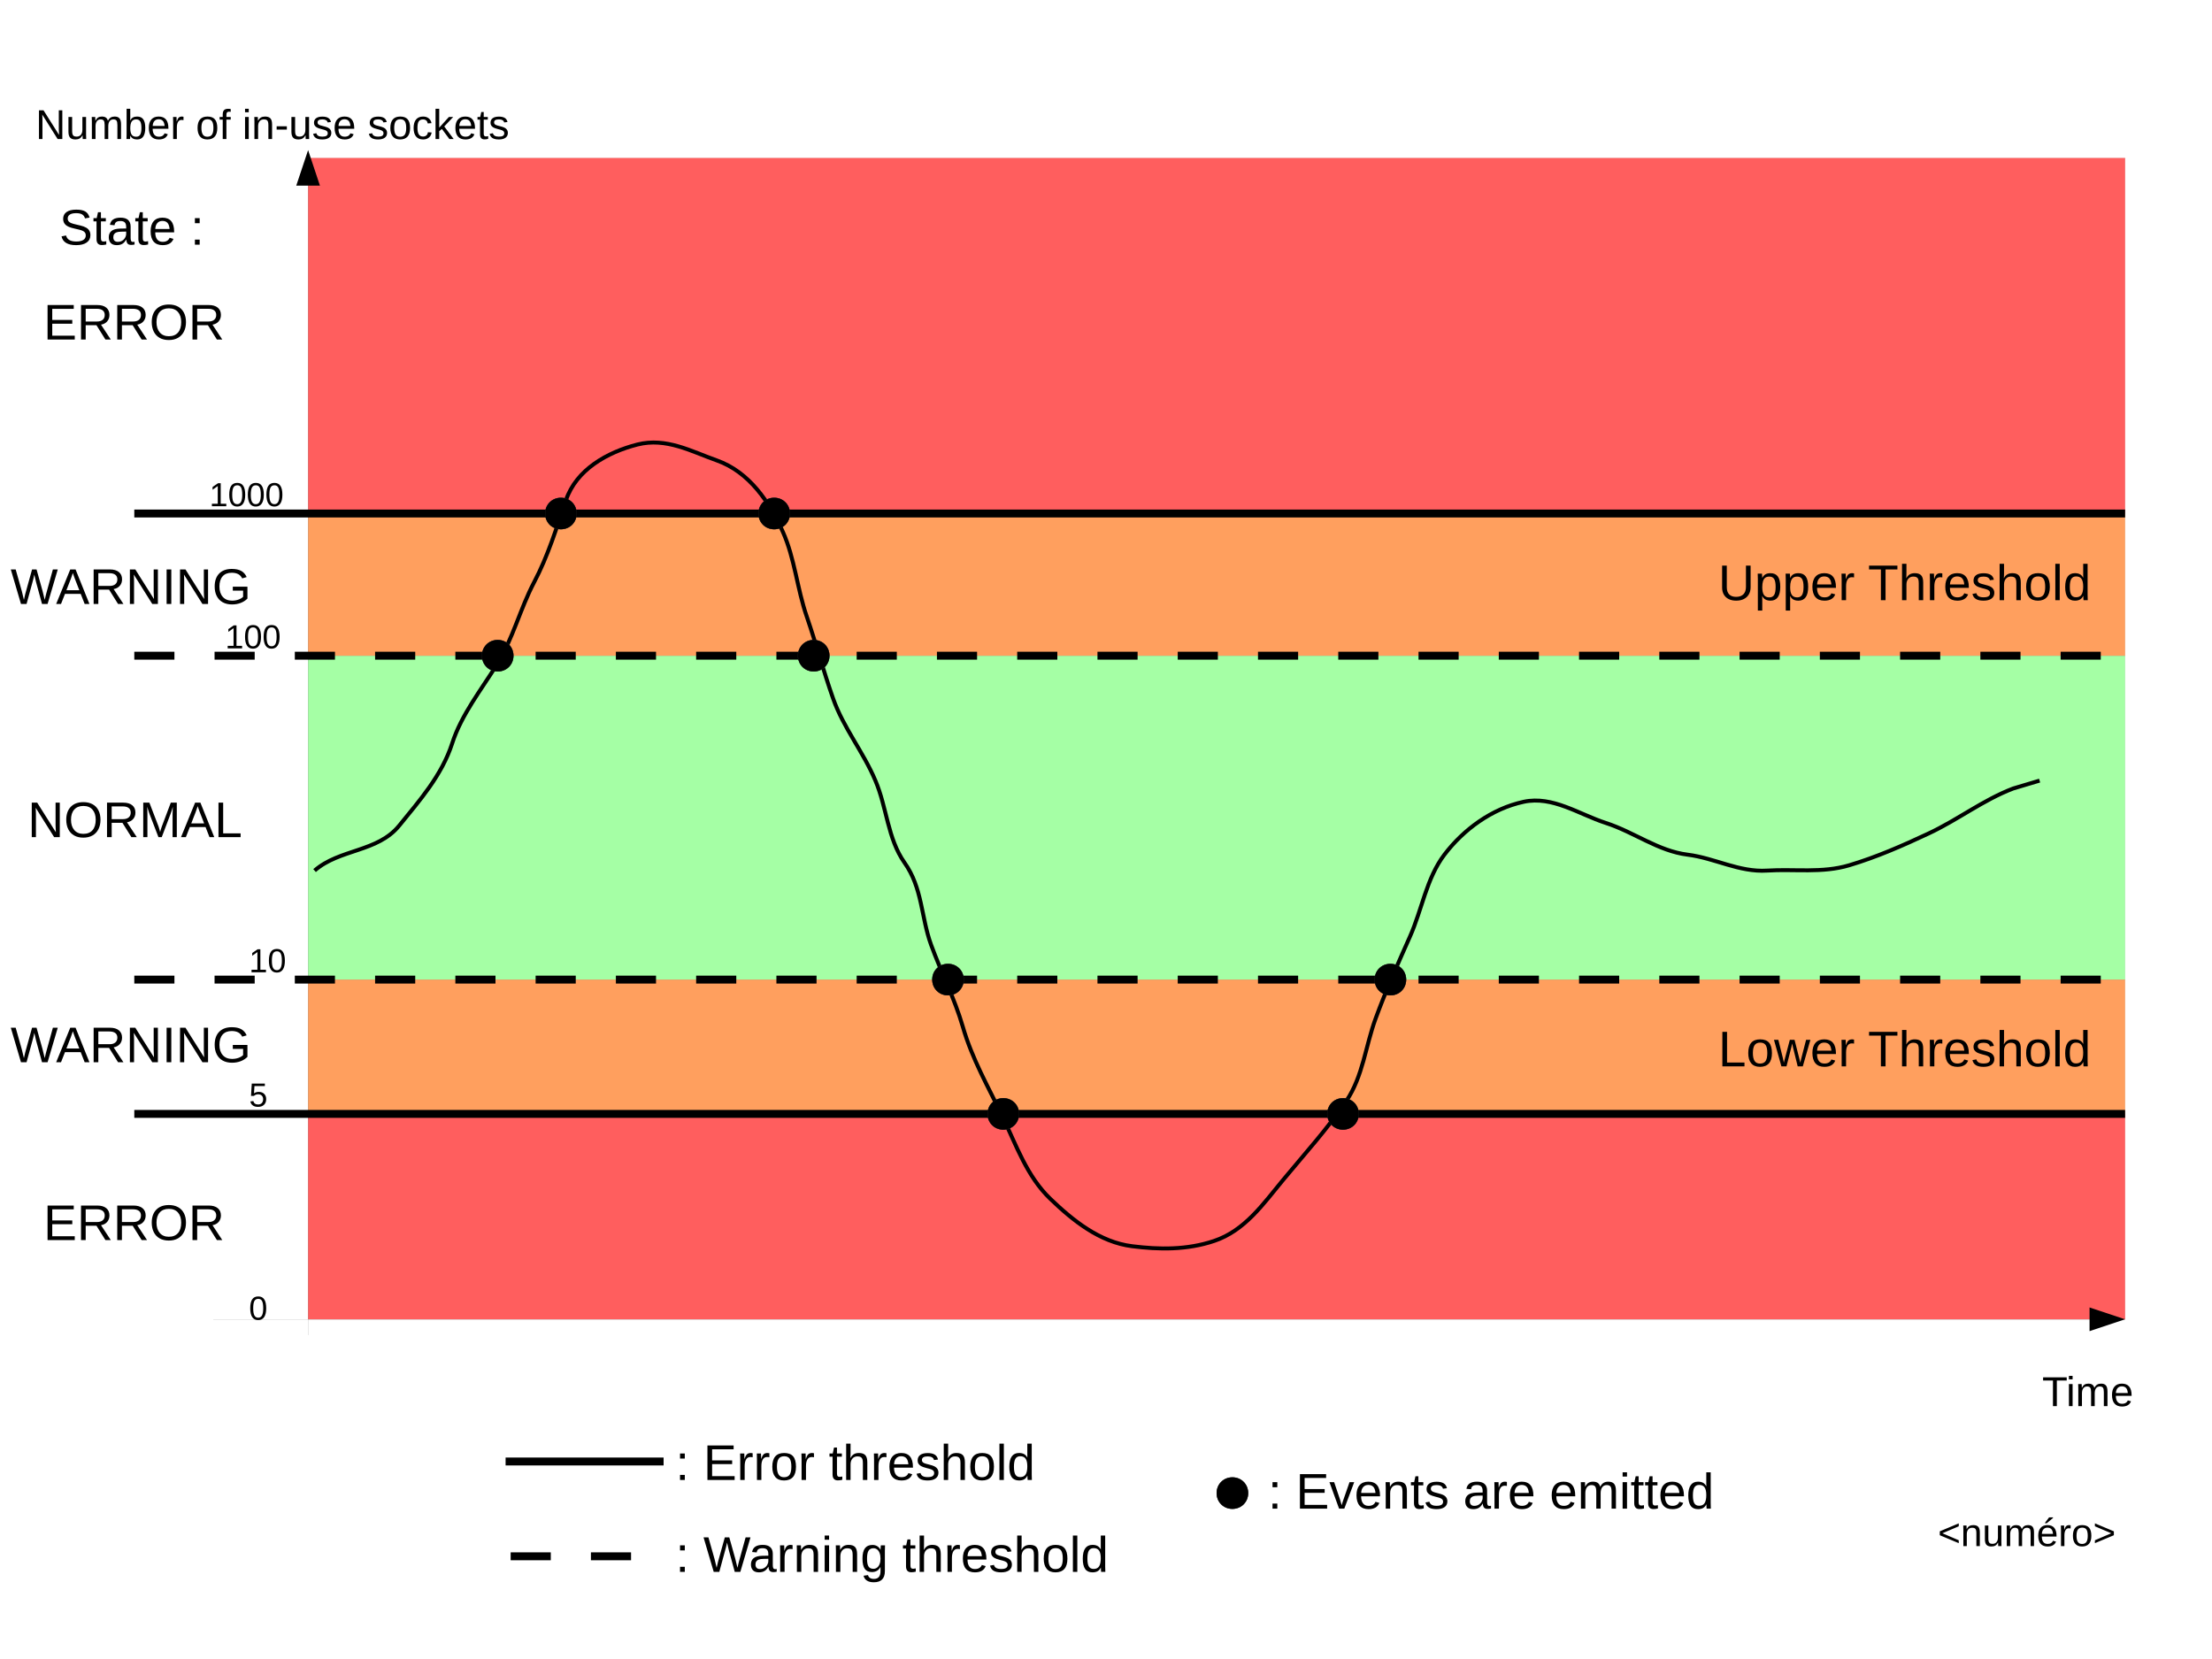
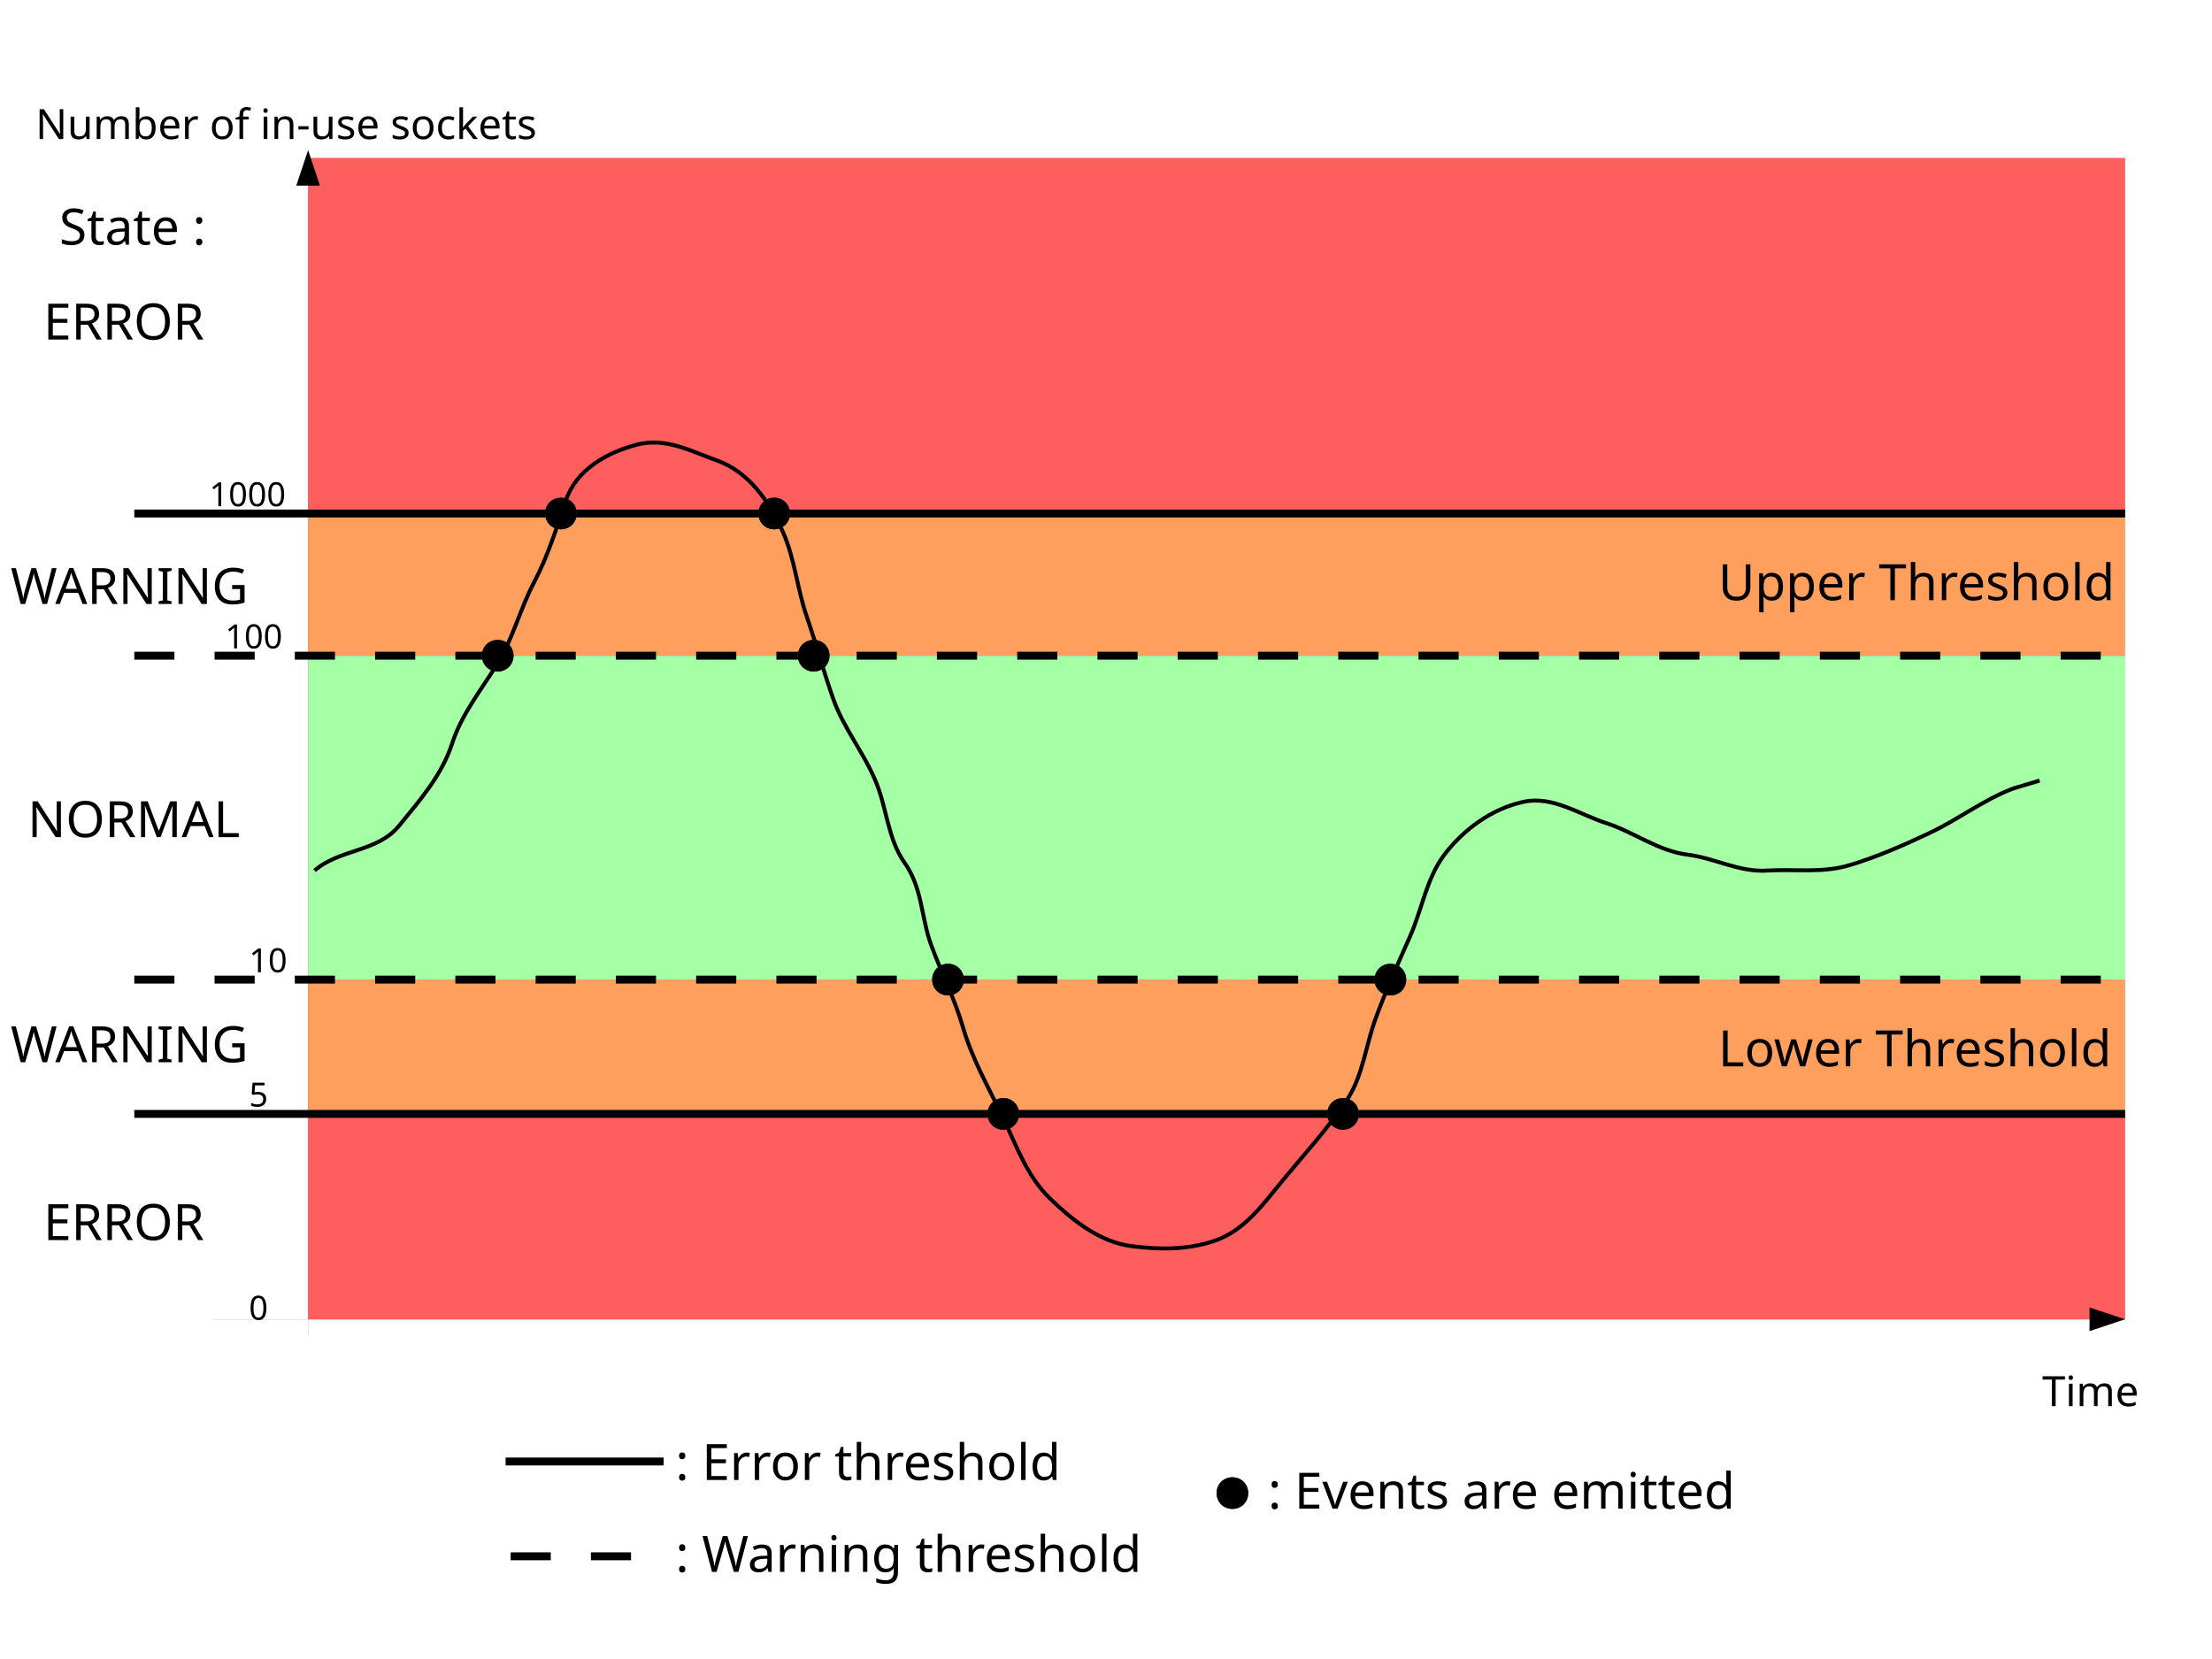
<svg xmlns="http://www.w3.org/2000/svg" width="28000" height="21000" preserveAspectRatio="xMidYMid" clip-path="url(#presentation_clip_path)" id="svg2" version="1.1">
  <defs id="defs4">
    <clipPath id="presentation_clip_path" clipPathUnits="userSpaceOnUse">
      <rect x="0" y="0" width="28000" height="21000" id="svg_1" />
    </clipPath>
  </defs>
  <defs id="defs8">
    <g id="svg_2" />
  </defs>
  <defs id="defs11">
    <g id="bullet-char-template(57356)" transform="scale(0.0004882812,-0.0004882812)">
      <path d="m580,1141l583,-570l-583,-571l-584,571l584,570z" id="svg_3" />
    </g>
    <g id="bullet-char-template(57354)" transform="scale(0.0004882812,-0.0004882812)">
      <path d="m8,1128l1129,0l0,-1128l-1129,0l0,1128z" id="svg_4" />
    </g>
    <g id="bullet-char-template(10146)" transform="scale(0.0004882812,-0.0004882812)">
      <path d="m174,0l428,739l-428,742l1282,-742l-1282,-739zm1184,739l-1049,607l350,-607l699,0z" id="svg_5" />
    </g>
    <g id="bullet-char-template(10132)" transform="scale(0.0004882812,-0.0004882812)">
      <path d="m2015,739l-739,-739l-559,0l543,543l-1086,0l0,393l1086,0l-543,545l557,0l741,-742z" id="svg_6" />
    </g>
    <g id="bullet-char-template(10007)" transform="scale(0.0004882812,-0.0004882812)">
      <path d="m0,-2c-7,16 -16,29 -25,39l381,530c-94,256 -141,385 -141,387c0,25 13,38 40,38c9,0 21,-2 34,-5c21,4 42,12 65,25l27,-13l111,-251l280,301l64,-25l24,25c21,-10 41,-24 62,-43c-36,-69 -87,-143 -152,-222c-1,-1 -60,-68 -176,-200l180,-361c0,-27 -21,-55 -63,-84l16,-20c-10,-29 -28,-43 -55,-43c-31,0 -102,102 -215,305l-293,-457c-22,-34 -53,-51 -92,-51c-42,0 -63,17 -64,51c-7,9 -10,24 -10,44c0,9 1,19 2,30z" id="svg_7" />
    </g>
    <g id="bullet-char-template(10004)" transform="scale(0.0004882812,-0.0004882812)">
      <path d="m285,-33c-103,0 -174,63 -211,189c-22,72 -33,177 -33,315c0,78 14,145 41,201c34,71 87,106 158,106c53,0 88,-31 106,-94l23,-176c8,-64 28,-97 59,-98l735,706c11,11 33,17 66,17c42,0 63,-15 63,-46l0,-122c0,-36 -10,-64 -30,-84l-820,-834c-52,-53 -104,-80 -157,-80z" id="svg_8" />
    </g>
    <g id="bullet-char-template(9679)" transform="scale(0.0004882812,-0.0004882812)">
      <path d="m813,0c-181,0 -324,54 -430,161c-107,107 -160,250 -160,431c0,181 53,324 160,431c106,107 249,161 430,161c179,0 323,-54 432,-161c108,-107 162,-251 162,-431c0,-180 -54,-324 -162,-431c-109,-107 -253,-161 -432,-161z" id="svg_9" />
    </g>
    <g id="bullet-char-template(8226)" transform="scale(0.0004882812,-0.0004882812)">
      <path d="m346,457c-73,0 -137,26 -191,78c-54,51 -81,114 -81,188c0,73 27,136 81,188c54,52 118,78 191,78c73,0 134,-26 185,-79c51,-51 77,-114 77,-187c0,-75 -25,-137 -76,-188c-50,-52 -112,-78 -186,-78z" id="svg_10" />
    </g>
    <g id="bullet-char-template(8211)" transform="scale(0.0004882812,-0.0004882812)">
      <path d="m-4,459l1139,0l0,147l-1139,0l0,-147z" id="svg_11" />
    </g>
  </defs>
  <g id="svg_12">
    <g class="Master_Slide" id="id2">
      <g class="Background" id="bg-id2" />
      <g class="BackgroundObjects" id="bo-id2">
        <g id="svg_13" class="Date/Time">
          <g id="id3" />
        </g>
        <g id="svg_14" class="Footer">
          <g id="id4" />
        </g>
        <g id="svg_15" class="Slide_Number">
          <g id="id5">
            <text id="svg_16" class="TextShape">
-               <tspan style="font-size:494px;font-weight:400;font-family:'Arial, sans-serif'" id="svg_17" font-weight="400" font-size="494px" class="TextParagraph">
+               <tspan style="font-size:494px;font-weight:400;font-family:'Arial Unicode MS'" id="svg_17" font-weight="400" font-size="494px" class="TextParagraph">
                <tspan id="svg_18" y="19571" x="24530" class="TextPosition">
-                   <tspan style="fill:#000000" id="svg_19" class="PlaceholderText">&lt;numéro&gt;</tspan>
+                   <tspan style="fill:#000000" id="svg_19" class="PlaceholderText" />
                </tspan>
              </tspan>
            </text>
          </g>
        </g>
      </g>
    </g>
  </g>
  <g id="svg_23" class="com.sun.star.drawing.CustomShape" style="fill:#ff0000;fill-opacity:0.392">
    <g id="id6" style="fill:#ff0000;fill-opacity:0.392">
      <path style="fill:#ff0000;fill-opacity:0.392" id="svg_24" d="m 15400,6500 -11500,0 0,-4500 23000,0 0,4500 -11500,0 z" />
      <path style="fill:#ff0000;stroke:#808080;fill-opacity:0.392" id="svg_25" d="m 15400,6500 -11500,0 0,-4500 23000,0 0,4500 -11500,0 z" />
    </g>
  </g>
  <g id="svg_26" class="com.sun.star.drawing.CustomShape">
    <g id="id7" style="fill:#ff0000;fill-opacity:0.392">
      <path style="fill:#ff0000;fill-opacity:0.392" id="svg_27" d="m 15400,16700 -11500,0 0,-2600 23000,0 0,2600 -11500,0 z" />
      <path style="fill:#ff0000;stroke:#808080;fill-opacity:0.392" id="svg_28" d="m 15400,16700 -11500,0 0,-2600 23000,0 0,2600 -11500,0 z" />
    </g>
  </g>
  <g id="svg_29" class="com.sun.star.drawing.CustomShape" style="fill:#00ff00;fill-opacity:0.196">
    <g id="id8" style="fill:#00ff00;fill-opacity:0.196">
      <path style="fill:#00ff00;fill-opacity:0.196" id="svg_30" d="m 15400,12400 -11500,0 0,-4100 23000,0 0,4100 -11500,0 z" />
      <path style="fill:#00ff00;stroke:#808080;fill-opacity:0.196" id="svg_31" d="m 15400,12400 -11500,0 0,-4100 23000,0 0,4100 -11500,0 z" />
    </g>
  </g>
  <g id="svg_32" class="com.sun.star.drawing.CustomShape" style="fill:#ff6600;fill-opacity:0.392">
    <g id="id9" style="fill:#ff6600;fill-opacity:0.392">
      <path style="fill:#ff6600;fill-opacity:0.392" id="svg_33" d="m 15400,8300 -11500,0 0,-1800 23000,0 0,1800 -11500,0 z" />
      <path style="fill:#ff6600;stroke:#808080;fill-opacity:0.392" id="svg_34" d="m 15400,8300 -11500,0 0,-1800 23000,0 0,1800 -11500,0 z" />
    </g>
  </g>
  <g id="svg_35" class="com.sun.star.drawing.CustomShape" style="fill:#ff6600;fill-opacity:0.392">
    <g id="id10" style="fill:#ff6600;fill-opacity:0.392">
      <path style="fill:#ff6600;fill-opacity:0.392" id="svg_36" d="m 15400,14100 -11500,0 0,-1700 23000,0 0,1700 -11500,0 z" />
      <path style="fill:#ff6600;stroke:#808080;fill-opacity:0.392" id="svg_37" d="m 15400,14100 -11500,0 0,-1700 23000,0 0,1700 -11500,0 z" />
    </g>
  </g>
  <g id="svg_38" class="com.sun.star.drawing.LineShape">
    <g id="id11">
      <path style="fill:none;stroke:#000000" id="svg_39" d="m 3900,16900 0,-14570" />
      <path style="fill:#000000" id="svg_40" d="m 3900,1900 -150,450 300,0 -150,-450 z" />
    </g>
  </g>
  <g id="svg_41" class="com.sun.star.drawing.LineShape">
    <g id="id12">
      <path style="fill:none;stroke:#000000" id="svg_42" d="m 2700,16700 23770,0" />
      <path style="fill:#000000" id="svg_43" d="m 26900,16700 -450,-150 0,300 450,-150 z" />
    </g>
  </g>
  <g id="svg_44" class="com.sun.star.drawing.LineShape" style="stroke:#000000">
    <g id="id13" style="stroke:#000000">
      <path style="fill:none;stroke:#000000;stroke-width:100" id="svg_45" d="m 1700,6500 25200,0" />
    </g>
  </g>
  <g id="svg_46" class="com.sun.star.drawing.LineShape" style="fill:#000000;stroke:#000000">
    <g id="id14" style="fill:#000000;stroke:#000000">
      <path style="fill:#000000;stroke:#000000;stroke-width:100" id="svg_47" d="m 1700,14100 25200,0" />
    </g>
  </g>
  <g id="svg_48" class="com.sun.star.drawing.LineShape" style="stroke:#000000">
    <g id="id15" style="stroke:#000000">
      <path style="fill:none;stroke:#000000;stroke-width:100" id="svg_49" d="m 1700,12400 508,0" />
      <path style="fill:none;stroke:#000000;stroke-width:100" id="svg_50" d="m 2716,12400 508,0" />
      <path style="fill:none;stroke:#000000;stroke-width:100" id="svg_51" d="m 3732,12400 508,0" />
      <path style="fill:none;stroke:#000000;stroke-width:100" id="svg_52" d="m 4748,12400 508,0" />
      <path style="fill:none;stroke:#000000;stroke-width:100" id="svg_53" d="m 5764,12400 508,0" />
      <path style="fill:none;stroke:#000000;stroke-width:100" id="svg_54" d="m 6780,12400 508,0" />
      <path style="fill:none;stroke:#000000;stroke-width:100" id="svg_55" d="m 7796,12400 508,0" />
      <path style="fill:none;stroke:#000000;stroke-width:100" id="svg_56" d="m 8812,12400 508,0" />
      <path style="fill:none;stroke:#000000;stroke-width:100" id="svg_57" d="m 9828,12400 508,0" />
      <path style="fill:none;stroke:#000000;stroke-width:100" id="svg_58" d="m 10844,12400 508,0" />
      <path style="fill:none;stroke:#000000;stroke-width:100" id="svg_59" d="m 11860,12400 508,0" />
      <path style="fill:none;stroke:#000000;stroke-width:100" id="svg_60" d="m 12876,12400 508,0" />
      <path style="fill:none;stroke:#000000;stroke-width:100" id="svg_61" d="m 13892,12400 508,0" />
      <path style="fill:none;stroke:#000000;stroke-width:100" id="svg_62" d="m 14908,12400 508,0" />
      <path style="fill:none;stroke:#000000;stroke-width:100" id="svg_63" d="m 15924,12400 508,0" />
      <path style="fill:none;stroke:#000000;stroke-width:100" id="svg_64" d="m 16940,12400 508,0" />
      <path style="fill:none;stroke:#000000;stroke-width:100" id="svg_65" d="m 17956,12400 508,0" />
      <path style="fill:none;stroke:#000000;stroke-width:100" id="svg_66" d="m 18972,12400 508,0" />
      <path style="fill:none;stroke:#000000;stroke-width:100" id="svg_67" d="m 19988,12400 508,0" />
      <path style="fill:none;stroke:#000000;stroke-width:100" id="svg_68" d="m 21004,12400 508,0" />
      <path style="fill:none;stroke:#000000;stroke-width:100" id="svg_69" d="m 22020,12400 508,0" />
      <path style="fill:none;stroke:#000000;stroke-width:100" id="svg_70" d="m 23036,12400 508,0" />
      <path style="fill:none;stroke:#000000;stroke-width:100" id="svg_71" d="m 24052,12400 508,0" />
      <path style="fill:none;stroke:#000000;stroke-width:100" id="svg_72" d="m 25068,12400 508,0" />
      <path style="fill:none;stroke:#000000;stroke-width:100" id="svg_73" d="m 26084,12400 508,0" />
    </g>
  </g>
  <g id="svg_74" class="com.sun.star.drawing.LineShape" style="stroke:#000000">
    <g id="id16" style="stroke:#000000">
      <path style="fill:none;stroke:#000000;stroke-width:100" id="svg_75" d="m 1700,8300 508,0" />
      <path style="fill:none;stroke:#000000;stroke-width:100" id="svg_76" d="m 2716,8300 508,0" />
      <path style="fill:none;stroke:#000000;stroke-width:100" id="svg_77" d="m 3732,8300 508,0" />
      <path style="fill:none;stroke:#000000;stroke-width:100" id="svg_78" d="m 4748,8300 508,0" />
      <path style="fill:none;stroke:#000000;stroke-width:100" id="svg_79" d="m 5764,8300 508,0" />
      <path style="fill:none;stroke:#000000;stroke-width:100" id="svg_80" d="m 6780,8300 508,0" />
      <path style="fill:none;stroke:#000000;stroke-width:100" id="svg_81" d="m 7796,8300 508,0" />
      <path style="fill:none;stroke:#000000;stroke-width:100" id="svg_82" d="m 8812,8300 508,0" />
      <path style="fill:none;stroke:#000000;stroke-width:100" id="svg_83" d="m 9828,8300 508,0" />
      <path style="fill:none;stroke:#000000;stroke-width:100" id="svg_84" d="m 10844,8300 508,0" />
      <path style="fill:none;stroke:#000000;stroke-width:100" id="svg_85" d="m 11860,8300 508,0" />
      <path style="fill:none;stroke:#000000;stroke-width:100" id="svg_86" d="m 12876,8300 508,0" />
      <path style="fill:none;stroke:#000000;stroke-width:100" id="svg_87" d="m 13892,8300 508,0" />
      <path style="fill:none;stroke:#000000;stroke-width:100" id="svg_88" d="m 14908,8300 508,0" />
      <path style="fill:none;stroke:#000000;stroke-width:100" id="svg_89" d="m 15924,8300 508,0" />
      <path style="fill:none;stroke:#000000;stroke-width:100" id="svg_90" d="m 16940,8300 508,0" />
      <path style="fill:none;stroke:#000000;stroke-width:100" id="svg_91" d="m 17956,8300 508,0" />
      <path style="fill:none;stroke:#000000;stroke-width:100" id="svg_92" d="m 18972,8300 508,0" />
      <path style="fill:none;stroke:#000000;stroke-width:100" id="svg_93" d="m 19988,8300 508,0" />
      <path style="fill:none;stroke:#000000;stroke-width:100" id="svg_94" d="m 21004,8300 508,0" />
      <path style="fill:none;stroke:#000000;stroke-width:100" id="svg_95" d="m 22020,8300 508,0" />
      <path style="fill:none;stroke:#000000;stroke-width:100" id="svg_96" d="m 23036,8300 508,0" />
      <path style="fill:none;stroke:#000000;stroke-width:100" id="svg_97" d="m 24052,8300 508,0" />
      <path style="fill:none;stroke:#000000;stroke-width:100" id="svg_98" d="m 25068,8300 508,0" />
      <path style="fill:none;stroke:#000000;stroke-width:100" id="svg_99" d="m 26084,8300 508,0" />
    </g>
  </g>
  <g id="svg_100" class="com.sun.star.drawing.OpenBezierShape" style="stroke-width:50;stroke-miterlimit:4;stroke-dasharray:none">
    <g id="id17" style="stroke-width:50;stroke-miterlimit:4;stroke-dasharray:none">
      <path style="fill:none;stroke:#000000;stroke-width:50;stroke-miterlimit:4;stroke-dasharray:none" id="svg_101" d="m 3982,11020 c 318,-277 797,-231 1072,-570 257,-317 538,-634 669,-1038 118,-367 367,-678 570,-1005 202,-328 289,-696 469,-1039 173,-327 283,-686 402,-1037 131,-386 521,-606 904,-704 366,-93 687,89 1005,201 413,146 669,531 837,905 151,338 180,720 302,1071 118,344 213,695 334,1039 130,370 382,674 535,1038 146,342 154,734 368,1038 228,321 209,687 336,1038 127,349 299,682 402,1038 119,413 322,761 503,1139 174,362 308,755 603,1039 285,274 626,551 1038,602 343,43 693,49 1038,-67 387,-130 619,-465 871,-770 281,-340 565,-650 804,-1005 208,-310 240,-687 368,-1038 130,-356 283,-696 435,-1038 153,-343 209,-739 436,-1038 242,-318 599,-583 1005,-670 366,-78 698,158 1038,268 364,118 661,355 1038,402 343,43 651,224 1005,201 345,-22 696,35 1038,-67 346,-103 678,-249 1004,-402 369,-172 690,-424 1072,-570 l 335,-100 0,0" />
    </g>
  </g>
  <g id="svg_102" class="com.sun.star.drawing.TextShape" style="fill:#000000">
    <g id="id18" style="fill:#000000">
      <text id="svg_103" class="TextShape" style="fill:#000000">
-         <tspan style="font-size:635px;font-weight:400;font-family:'Arial, sans-serif';fill:#000000" id="svg_104" font-weight="400" font-size="635px" class="TextParagraph">
+         <tspan style="font-size:635px;font-weight:400;font-family:'Arial Unicode MS';fill:#000000" id="svg_104" font-weight="400" font-size="635px" class="TextParagraph">
          <tspan id="svg_105" y="7597" x="21750" class="TextPosition" style="fill:#000000">
            <tspan style="fill:#000000" id="svg_106">Upper Threshold</tspan>
          </tspan>
        </tspan>
      </text>
    </g>
  </g>
  <g id="svg_107" class="com.sun.star.drawing.TextShape" style="fill:#000000">
    <g id="id19" style="fill:#000000">
      <text id="svg_108" class="TextShape" style="fill:#000000">
-         <tspan style="font-size:635px;font-weight:400;font-family:'Arial, sans-serif';fill:#000000" id="svg_109" font-weight="400" font-size="635px" class="TextParagraph">
+         <tspan style="font-size:635px;font-weight:400;font-family:'Arial Unicode MS';fill:#000000" id="svg_109" font-weight="400" font-size="635px" class="TextParagraph">
          <tspan id="svg_110" y="13498" x="21750" class="TextPosition" style="fill:#000000">
            <tspan style="fill:#000000" id="svg_111">Lower Threshold</tspan>
          </tspan>
        </tspan>
      </text>
    </g>
  </g>
  <g id="svg_112" class="com.sun.star.drawing.LineShape">
    <g id="id20">
      <path style="fill:none;stroke:#000000;stroke-width:100" id="svg_113" d="m 6400,18500 2000,0" />
    </g>
  </g>
  <g id="svg_114" class="com.sun.star.drawing.TextShape">
    <g id="id21">
      <text id="svg_115" class="TextShape">
-         <tspan style="font-size:635px;font-weight:400;font-family:'Arial, sans-serif'" id="svg_116" font-weight="400" font-size="635px" class="TextParagraph">
+         <tspan style="font-size:635px;font-weight:400;font-family:'Arial Unicode MS'" id="svg_116" font-weight="400" font-size="635px" class="TextParagraph">
          <tspan id="svg_117" y="18734" x="8550" class="TextPosition">
            <tspan style="fill:#000000" id="svg_118">: Error threshold</tspan>
          </tspan>
        </tspan>
      </text>
    </g>
  </g>
  <g id="svg_119" class="com.sun.star.drawing.LineShape">
    <g id="id22">
      <path style="fill:none;stroke:#000000;stroke-width:100" id="svg_120" d="m 6464,19700 508,0" />
      <path style="fill:none;stroke:#000000;stroke-width:100" id="svg_121" d="m 7480,19700 508,0" />
    </g>
  </g>
  <g id="svg_122" class="com.sun.star.drawing.TextShape">
    <g id="id23">
      <text id="svg_123" class="TextShape">
-         <tspan style="font-size:635px;font-weight:400;font-family:'Arial, sans-serif'" id="svg_124" font-weight="400" font-size="635px" class="TextParagraph">
+         <tspan style="font-size:635px;font-weight:400;font-family:'Arial Unicode MS'" id="svg_124" font-weight="400" font-size="635px" class="TextParagraph">
          <tspan id="svg_125" y="19897" x="8550" class="TextPosition">
            <tspan style="fill:#000000" id="svg_126">: Warning threshold</tspan>
          </tspan>
        </tspan>
      </text>
    </g>
  </g>
  <g id="svg_127" class="com.sun.star.drawing.TextShape">
    <g id="id24">
      <text id="svg_128" class="TextShape">
-         <tspan style="font-size:635px;font-weight:400;font-family:'Arial, sans-serif'" id="svg_129" font-weight="400" font-size="635px" class="TextParagraph">
+         <tspan style="font-size:635px;font-weight:400;font-family:'Arial Unicode MS'" id="svg_129" font-weight="400" font-size="635px" class="TextParagraph">
          <tspan id="svg_130" y="10597" x="350" class="TextPosition">
            <tspan style="fill:#000000" id="svg_131">NORMAL</tspan>
          </tspan>
        </tspan>
      </text>
    </g>
  </g>
  <g id="svg_132" class="com.sun.star.drawing.TextShape">
    <g id="id25">
      <text id="svg_133" class="TextShape">
-         <tspan style="font-size:635px;font-weight:400;font-family:'Arial, sans-serif'" id="svg_134" font-weight="400" font-size="635px" class="TextParagraph">
+         <tspan style="font-size:635px;font-weight:400;font-family:'Arial Unicode MS'" id="svg_134" font-weight="400" font-size="635px" class="TextParagraph">
          <tspan id="svg_135" y="7645" x="134" class="TextPosition">
            <tspan style="fill:#000000" id="svg_136">WARNING</tspan>
          </tspan>
        </tspan>
      </text>
    </g>
  </g>
  <g id="svg_137" class="com.sun.star.drawing.TextShape">
    <g id="id26">
      <text id="svg_138" class="TextShape">
-         <tspan style="font-size:635px;font-weight:400;font-family:'Arial, sans-serif'" id="svg_139" font-weight="400" font-size="635px" class="TextParagraph">
+         <tspan style="font-size:635px;font-weight:400;font-family:'Arial Unicode MS'" id="svg_139" font-weight="400" font-size="635px" class="TextParagraph">
          <tspan id="svg_140" y="15697" x="550" class="TextPosition">
            <tspan style="fill:#000000" id="svg_141">ERROR</tspan>
          </tspan>
        </tspan>
      </text>
    </g>
  </g>
  <g id="svg_142" class="com.sun.star.drawing.TextShape">
    <g id="id27">
      <text id="svg_143" class="TextShape">
-         <tspan style="font-size:635px;font-weight:400;font-family:'Arial, sans-serif'" id="svg_144" font-weight="400" font-size="635px" class="TextParagraph">
+         <tspan style="font-size:635px;font-weight:400;font-family:'Arial Unicode MS'" id="svg_144" font-weight="400" font-size="635px" class="TextParagraph">
          <tspan id="svg_145" y="13446" x="134" class="TextPosition">
            <tspan style="fill:#000000" id="svg_146">WARNING</tspan>
          </tspan>
        </tspan>
      </text>
    </g>
  </g>
  <g id="svg_147" class="com.sun.star.drawing.TextShape">
    <g id="id28">
      <text id="svg_148" class="TextShape">
-         <tspan style="font-size:635px;font-weight:400;font-family:'Arial, sans-serif'" id="svg_149" font-weight="400" font-size="635px" class="TextParagraph">
+         <tspan style="font-size:635px;font-weight:400;font-family:'Arial Unicode MS'" id="svg_149" font-weight="400" font-size="635px" class="TextParagraph">
          <tspan id="svg_150" y="4298" x="550" class="TextPosition">
            <tspan style="fill:#000000" id="svg_151">ERROR</tspan>
          </tspan>
        </tspan>
      </text>
    </g>
  </g>
  <g id="svg_152" class="com.sun.star.drawing.TextShape">
    <g id="id29">
      <text id="svg_153" class="TextShape">
-         <tspan style="font-size:635px;font-weight:400;font-family:'Arial, sans-serif'" id="svg_154" font-weight="400" font-size="635px" class="TextParagraph">
+         <tspan style="font-size:635px;font-weight:400;font-family:'Arial Unicode MS'" id="svg_154" font-weight="400" font-size="635px" class="TextParagraph">
          <tspan id="svg_155" y="3097" x="750" class="TextPosition">
            <tspan style="fill:#000000" id="svg_156">State :</tspan>
          </tspan>
        </tspan>
      </text>
    </g>
  </g>
  <g id="svg_157" class="com.sun.star.drawing.TextShape">
    <g id="id30">
      <text id="svg_158" class="TextShape">
-         <tspan style="font-size:529px;font-weight:400;font-family:'Arial, sans-serif'" id="svg_159" font-weight="400" font-size="529px" class="TextParagraph">
+         <tspan style="font-size:529px;font-weight:400;font-family:'Arial Unicode MS'" id="svg_159" font-weight="400" font-size="529px" class="TextParagraph">
          <tspan id="svg_160" y="17799" x="25850" class="TextPosition">
            <tspan style="fill:#000000" id="svg_161">Time</tspan>
          </tspan>
        </tspan>
      </text>
    </g>
  </g>
  <g id="svg_162" class="com.sun.star.drawing.TextShape">
    <g id="id31">
      <text id="svg_163" class="TextShape">
-         <tspan style="font-size:529px;font-weight:400;font-family:'Arial, sans-serif'" id="svg_164" font-weight="400" font-size="529px" class="TextParagraph">
+         <tspan style="font-size:529px;font-weight:400;font-family:'Arial Unicode MS'" id="svg_164" font-weight="400" font-size="529px" class="TextParagraph">
          <tspan id="svg_165" y="1760" x="450" class="TextPosition">
            <tspan style="fill:#000000" id="svg_166">Number of in-use sockets</tspan>
          </tspan>
        </tspan>
      </text>
    </g>
  </g>
  <g id="svg_167" class="com.sun.star.drawing.TextShape">
    <g id="id32">
      <text id="svg_168" class="TextShape">
-         <tspan style="font-size:423px;font-weight:400;font-family:'Arial, sans-serif'" id="svg_169" font-weight="400" font-size="423px" class="TextParagraph">
+         <tspan style="font-size:423px;font-weight:400;font-family:'Arial Unicode MS'" id="svg_169" font-weight="400" font-size="423px" class="TextParagraph">
          <tspan id="svg_170" y="16706" x="3151" class="TextPosition">
            <tspan style="fill:#000000" id="svg_171">0</tspan>
          </tspan>
        </tspan>
      </text>
    </g>
  </g>
  <g id="svg_172" class="com.sun.star.drawing.TextShape">
    <g id="id33">
      <text id="svg_173" class="TextShape">
-         <tspan style="font-size:423px;font-weight:400;font-family:'Arial, sans-serif'" id="svg_174" font-weight="400" font-size="423px" class="TextParagraph">
+         <tspan style="font-size:423px;font-weight:400;font-family:'Arial Unicode MS'" id="svg_174" font-weight="400" font-size="423px" class="TextParagraph">
          <tspan id="svg_175" y="14007" x="3152" class="TextPosition">
            <tspan style="fill:#000000" id="svg_176">5</tspan>
          </tspan>
        </tspan>
      </text>
    </g>
  </g>
  <g id="svg_177" class="com.sun.star.drawing.TextShape">
    <g id="id34">
      <text id="svg_178" class="TextShape">
-         <tspan style="font-size:423px;font-weight:400;font-family:'Arial, sans-serif'" id="svg_179" font-weight="400" font-size="423px" class="TextParagraph">
+         <tspan style="font-size:423px;font-weight:400;font-family:'Arial Unicode MS'" id="svg_179" font-weight="400" font-size="423px" class="TextParagraph">
          <tspan id="svg_180" y="12307" x="3152" class="TextPosition">
            <tspan style="fill:#000000" id="svg_181">10</tspan>
          </tspan>
        </tspan>
      </text>
    </g>
  </g>
  <g id="svg_182" class="com.sun.star.drawing.TextShape">
    <g id="id35">
      <text id="svg_183" class="TextShape">
-         <tspan style="font-size:423px;font-weight:400;font-family:'Arial, sans-serif'" id="svg_184" font-weight="400" font-size="423px" class="TextParagraph">
+         <tspan style="font-size:423px;font-weight:400;font-family:'Arial Unicode MS'" id="svg_184" font-weight="400" font-size="423px" class="TextParagraph">
          <tspan id="svg_185" y="8207" x="2850" class="TextPosition">
            <tspan style="fill:#000000" id="svg_186">100</tspan>
          </tspan>
        </tspan>
      </text>
    </g>
  </g>
  <g id="svg_187" class="com.sun.star.drawing.TextShape">
    <g id="id36">
      <text id="svg_188" class="TextShape">
-         <tspan style="font-size:423px;font-weight:400;font-family:'Arial, sans-serif'" id="svg_189" font-weight="400" font-size="423px" class="TextParagraph">
+         <tspan style="font-size:423px;font-weight:400;font-family:'Arial Unicode MS'" id="svg_189" font-weight="400" font-size="423px" class="TextParagraph">
          <tspan id="svg_190" y="6408" x="2650" class="TextPosition">
            <tspan style="fill:#000000" id="svg_191">1000</tspan>
          </tspan>
        </tspan>
      </text>
    </g>
  </g>
  <g id="svg_192" class="com.sun.star.drawing.CustomShape" style="fill:#000000">
    <g id="id37" style="fill:#000000">
      <path style="fill:#000000" id="svg_193" d="m 6300,8100 c 113,0 200,87 200,200 0,113 -87,200 -200,200 -113,0 -200,-87 -200,-200 0,-113 87,-200 200,-200 z m -200,0 0,0 z m 401,401 0,0 z" />
      <path style="fill:#000000;stroke:#808080" id="svg_194" d="m 6300,8100 c 113,0 200,87 200,200 0,113 -87,200 -200,200 -113,0 -200,-87 -200,-200 0,-113 87,-200 200,-200 z" />
      <path style="fill:#000000;stroke:#808080" id="svg_195" d="m 6100,8100 0,0 z" />
      <path style="fill:#000000;stroke:#808080" id="svg_196" d="m 6501,8501 0,0 z" />
    </g>
  </g>
  <g id="svg_197" class="com.sun.star.drawing.CustomShape" style="fill:#000000">
    <g id="id38" style="fill:#000000">
      <path style="fill:#000000" id="svg_198" d="m 7100,6300 c 113,0 200,87 200,200 0,113 -87,200 -200,200 -113,0 -200,-87 -200,-200 0,-113 87,-200 200,-200 z m -200,0 0,0 z m 401,401 0,0 z" />
      <path style="fill:#000000;stroke:#808080" id="svg_199" d="m 7100,6300 c 113,0 200,87 200,200 0,113 -87,200 -200,200 -113,0 -200,-87 -200,-200 0,-113 87,-200 200,-200 z" />
      <path style="fill:#000000;stroke:#808080" id="svg_200" d="m 6900,6300 0,0 z" />
      <path style="fill:#000000;stroke:#808080" id="svg_201" d="m 7301,6701 0,0 z" />
    </g>
  </g>
  <g id="svg_202" class="com.sun.star.drawing.CustomShape" style="fill:#000000">
    <g id="id39" style="fill:#000000">
      <path style="fill:#000000" id="svg_203" d="m 9800,6300 c 113,0 200,87 200,200 0,113 -87,200 -200,200 -113,0 -200,-87 -200,-200 0,-113 87,-200 200,-200 z m -200,0 0,0 z m 401,401 0,0 z" />
      <path style="fill:#000000;stroke:#808080" id="svg_204" d="m 9800,6300 c 113,0 200,87 200,200 0,113 -87,200 -200,200 -113,0 -200,-87 -200,-200 0,-113 87,-200 200,-200 z" />
      <path style="fill:#000000;stroke:#808080" id="svg_205" d="m 9600,6300 0,0 z" />
      <path style="fill:#000000;stroke:#808080" id="svg_206" d="m 10001,6701 0,0 z" />
    </g>
  </g>
  <g id="svg_207" class="com.sun.star.drawing.CustomShape" style="fill:#000000">
    <g id="id40" style="fill:#000000">
      <path style="fill:#000000" id="svg_208" d="m 10300,8100 c 113,0 200,87 200,200 0,113 -87,200 -200,200 -113,0 -200,-87 -200,-200 0,-113 87,-200 200,-200 z m -200,0 0,0 z m 401,401 0,0 z" />
      <path style="fill:#000000;stroke:#808080" id="svg_209" d="m 10300,8100 c 113,0 200,87 200,200 0,113 -87,200 -200,200 -113,0 -200,-87 -200,-200 0,-113 87,-200 200,-200 z" />
      <path style="fill:#000000;stroke:#808080" id="svg_210" d="m 10100,8100 0,0 z" />
      <path style="fill:#000000;stroke:#808080" id="svg_211" d="m 10501,8501 0,0 z" />
    </g>
  </g>
  <g id="svg_212" class="com.sun.star.drawing.CustomShape" style="fill:#000000">
    <g id="id41" style="fill:#000000">
      <path style="fill:#000000" id="svg_213" d="m 12000,12200 c 113,0 200,87 200,200 0,113 -87,200 -200,200 -113,0 -200,-87 -200,-200 0,-113 87,-200 200,-200 z m -200,0 0,0 z m 401,401 0,0 z" />
      <path style="fill:#000000;stroke:#808080" id="svg_214" d="m 12000,12200 c 113,0 200,87 200,200 0,113 -87,200 -200,200 -113,0 -200,-87 -200,-200 0,-113 87,-200 200,-200 z" />
      <path style="fill:#000000;stroke:#808080" id="svg_215" d="m 11800,12200 0,0 z" />
      <path style="fill:#000000;stroke:#808080" id="svg_216" d="m 12201,12601 0,0 z" />
    </g>
  </g>
  <g id="svg_217" class="com.sun.star.drawing.CustomShape" style="fill:#000000">
    <g id="id42" style="fill:#000000">
      <path style="fill:#000000" id="svg_218" d="m 12700,13900 c 113,0 200,87 200,200 0,113 -87,200 -200,200 -113,0 -200,-87 -200,-200 0,-113 87,-200 200,-200 z m -200,0 0,0 z m 401,401 0,0 z" />
      <path style="fill:#000000;stroke:#808080" id="svg_219" d="m 12700,13900 c 113,0 200,87 200,200 0,113 -87,200 -200,200 -113,0 -200,-87 -200,-200 0,-113 87,-200 200,-200 z" />
      <path style="fill:#000000;stroke:#808080" id="svg_220" d="m 12500,13900 0,0 z" />
      <path style="fill:#000000;stroke:#808080" id="svg_221" d="m 12901,14301 0,0 z" />
    </g>
  </g>
  <g id="svg_222" class="com.sun.star.drawing.CustomShape" style="fill:#000000">
    <g id="id43" style="fill:#000000">
      <path style="fill:#000000" id="svg_223" d="m 17000,13900 c 113,0 200,87 200,200 0,113 -87,200 -200,200 -113,0 -200,-87 -200,-200 0,-113 87,-200 200,-200 z m -200,0 0,0 z m 401,401 0,0 z" />
      <path style="fill:#000000;stroke:#808080" id="svg_224" d="m 17000,13900 c 113,0 200,87 200,200 0,113 -87,200 -200,200 -113,0 -200,-87 -200,-200 0,-113 87,-200 200,-200 z" />
      <path style="fill:#000000;stroke:#808080" id="svg_225" d="m 16800,13900 0,0 z" />
      <path style="fill:#000000;stroke:#808080" id="svg_226" d="m 17201,14301 0,0 z" />
    </g>
  </g>
  <g id="svg_227" class="com.sun.star.drawing.CustomShape" style="fill:#000000">
    <g id="id44" style="fill:#000000">
      <path style="fill:#000000" id="svg_228" d="m 17600,12200 c 113,0 200,87 200,200 0,113 -87,200 -200,200 -113,0 -200,-87 -200,-200 0,-113 87,-200 200,-200 z m -200,0 0,0 z m 401,401 0,0 z" />
      <path style="fill:#000000;stroke:#808080" id="svg_229" d="m 17600,12200 c 113,0 200,87 200,200 0,113 -87,200 -200,200 -113,0 -200,-87 -200,-200 0,-113 87,-200 200,-200 z" />
      <path style="fill:#000000;stroke:#808080" id="svg_230" d="m 17400,12200 0,0 z" />
      <path style="fill:#000000;stroke:#808080" id="svg_231" d="m 17801,12601 0,0 z" />
    </g>
  </g>
  <g id="svg_232" class="com.sun.star.drawing.CustomShape" style="fill:#000000">
    <g id="id45" style="fill:#000000">
      <path style="fill:#000000" id="svg_233" d="m 15600,18700 c 113,0 200,87 200,200 0,113 -87,200 -200,200 -113,0 -200,-87 -200,-200 0,-113 87,-200 200,-200 z m -200,0 0,0 z m 401,401 0,0 z" />
      <path style="fill:#000000;stroke:#808080" id="svg_234" d="m 15600,18700 c 113,0 200,87 200,200 0,113 -87,200 -200,200 -113,0 -200,-87 -200,-200 0,-113 87,-200 200,-200 z" />
      <path style="fill:#000000;stroke:#808080" id="svg_235" d="m 15400,18700 0,0 z" />
      <path style="fill:#000000;stroke:#808080" id="svg_236" d="m 15801,19101 0,0 z" />
    </g>
  </g>
  <g id="svg_237" class="com.sun.star.drawing.TextShape">
    <g id="id46">
      <text id="svg_238" class="TextShape">
-         <tspan style="font-size:635px;font-weight:400;font-family:'Arial, sans-serif'" id="svg_239" font-weight="400" font-size="635px" class="TextParagraph">
+         <tspan style="font-size:635px;font-weight:400;font-family:'Arial Unicode MS'" id="svg_239" font-weight="400" font-size="635px" class="TextParagraph">
          <tspan id="svg_240" y="19097" x="16050" class="TextPosition">
            <tspan style="fill:#000000" id="svg_241">: Events are emitted</tspan>
          </tspan>
        </tspan>
      </text>
    </g>
  </g>
</svg>
